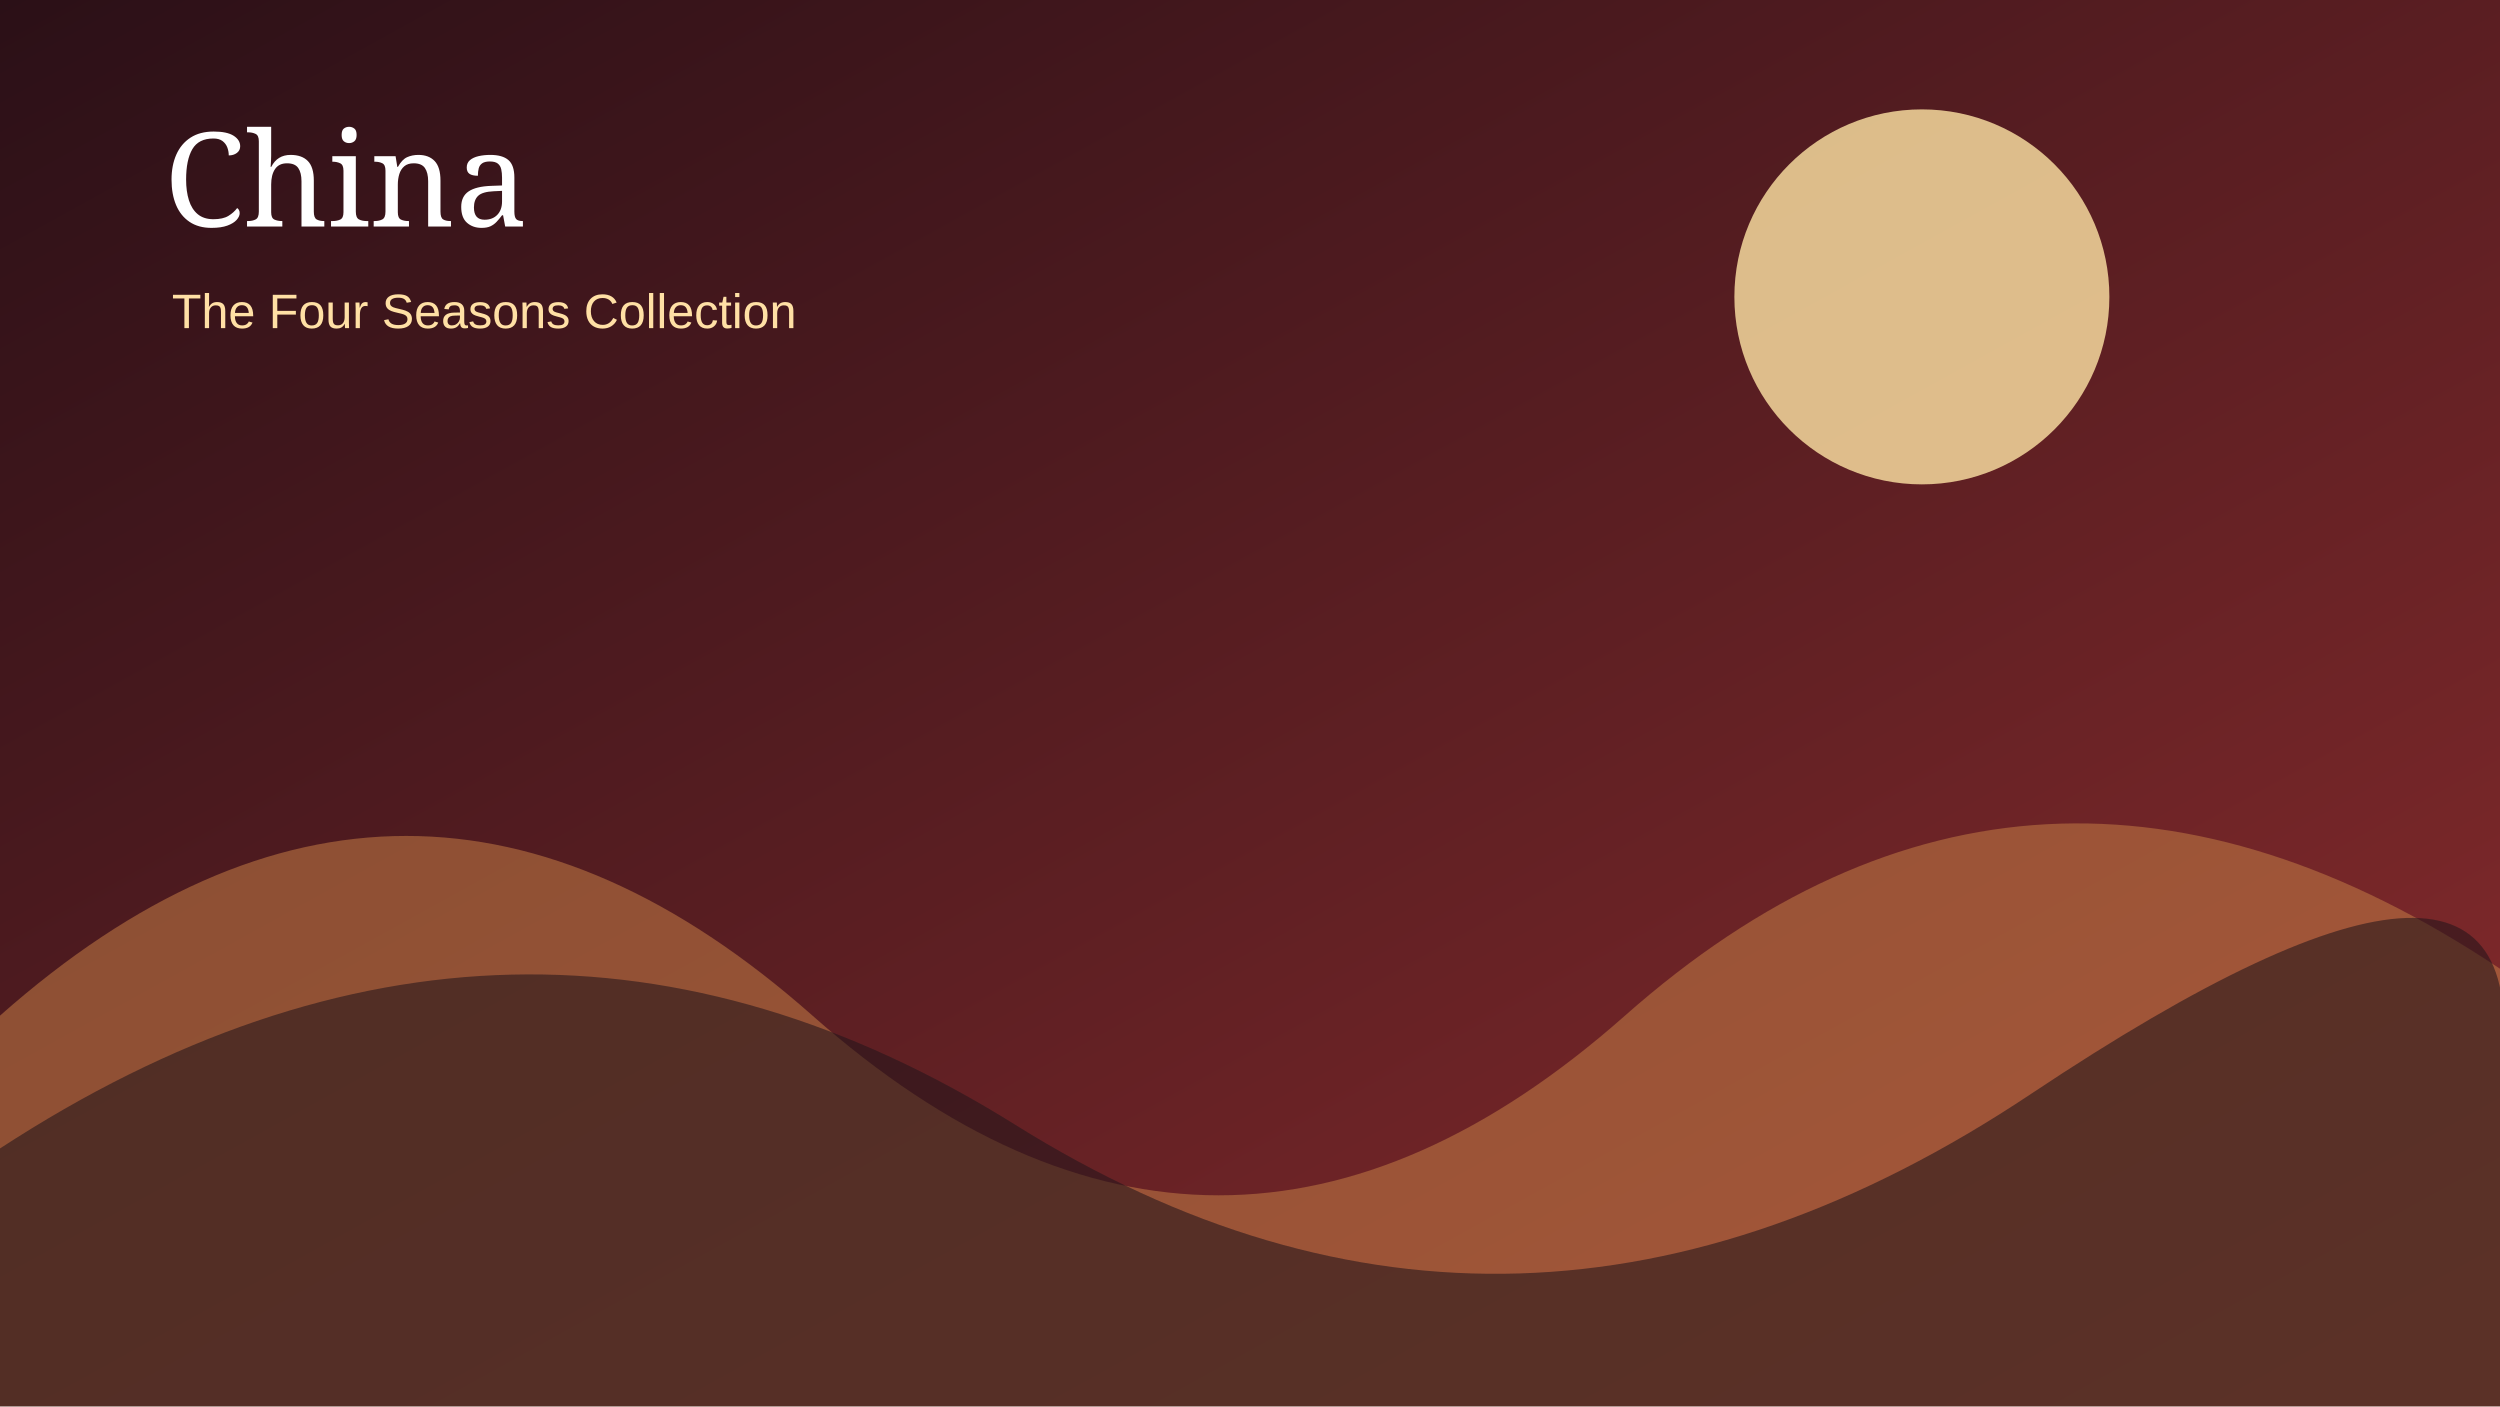
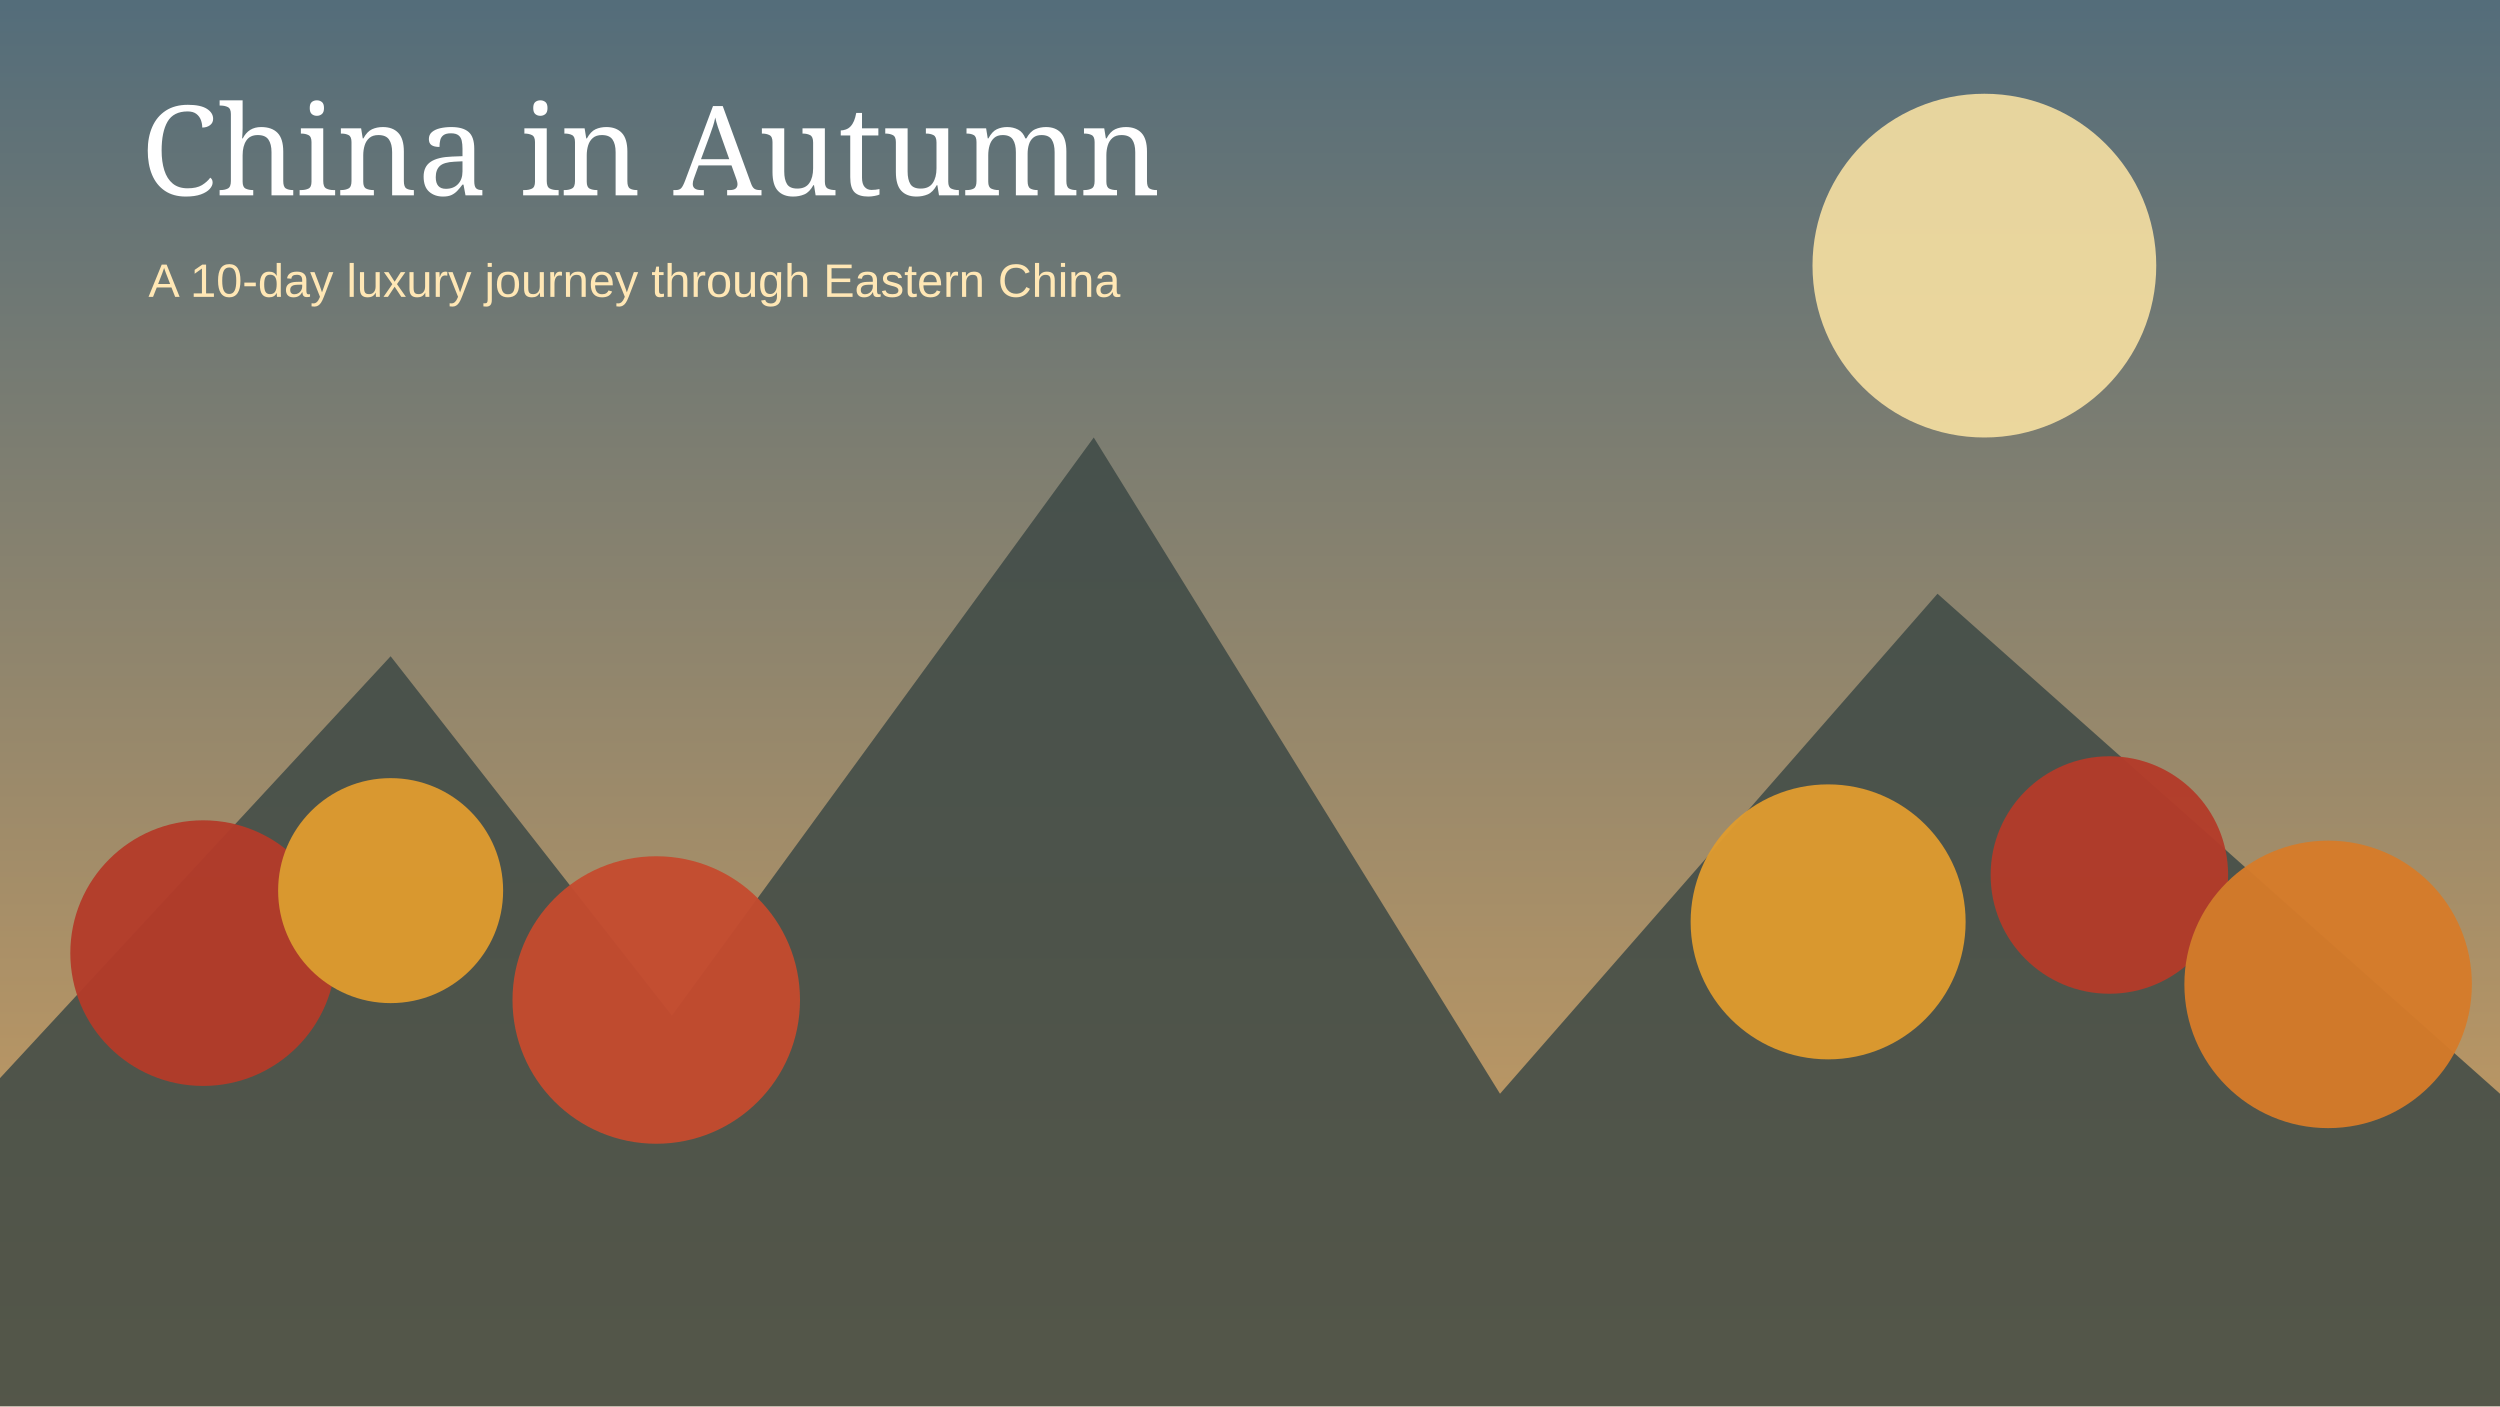
<svg xmlns="http://www.w3.org/2000/svg" viewBox="0 0 1600 900">
  <defs>
-     <linearGradient id="g" x1="0" x2="1" y2="1">
-       <stop stop-color="#2b1017" />
-       <stop offset="1" stop-color="#8a2c2d" />
+     <linearGradient id="g" x1="0" y1="0" x2="0" y2="1">
+       <stop stop-color="#546d7a" />
+       <stop offset="1" stop-color="#d4a15e" />
    </linearGradient>
  </defs>
  <rect width="1600" height="900" fill="url(#g)" />
-   <circle cx="1230" cy="190" r="120" fill="#ffe5a5" opacity=".8" />
-   <path d="M0 650 Q260 420 520 650 T1040 650 T1600 620V900H0Z" fill="#bd7743" opacity=".58" />
-   <path d="M0 735 Q330 520 650 720 T1300 700 T1600 690V900H0Z" fill="#24151a" opacity=".58" />
-   <text x="105" y="145" fill="white" font-size="84" font-family="Georgia,serif">China</text>
-   <text x="110" y="210" fill="#ffe0a5" font-size="31" font-family="Arial">The Four Seasons Collection</text>
+   <circle cx="1270" cy="170" r="110" fill="#ffe6a5" opacity=".85" />
+   <path d="M0 690 L250 420 L430 650 L700 280 L960 700 L1240 380 L1600 700 V900 H0Z" fill="#3d4945" opacity=".85" />
+   <g opacity=".95">
+     <circle cx="130" cy="610" r="85" fill="#b33b29" />
+     <circle cx="250" cy="570" r="72" fill="#df9b2e" />
+     <circle cx="420" cy="640" r="92" fill="#c44b2e" />
+     <circle cx="1170" cy="590" r="88" fill="#df9b2e" />
+     <circle cx="1350" cy="560" r="76" fill="#b33b29" />
+     <circle cx="1490" cy="630" r="92" fill="#d67b29" />
+   </g>
+   <text x="90" y="125" fill="#fff" font-family="Georgia,serif" font-size="80">China in Autumn</text>
+   <text x="95" y="190" fill="#ffe7b5" font-family="Arial,sans-serif" font-size="30">A 10-day luxury journey through Eastern China</text>
</svg>
